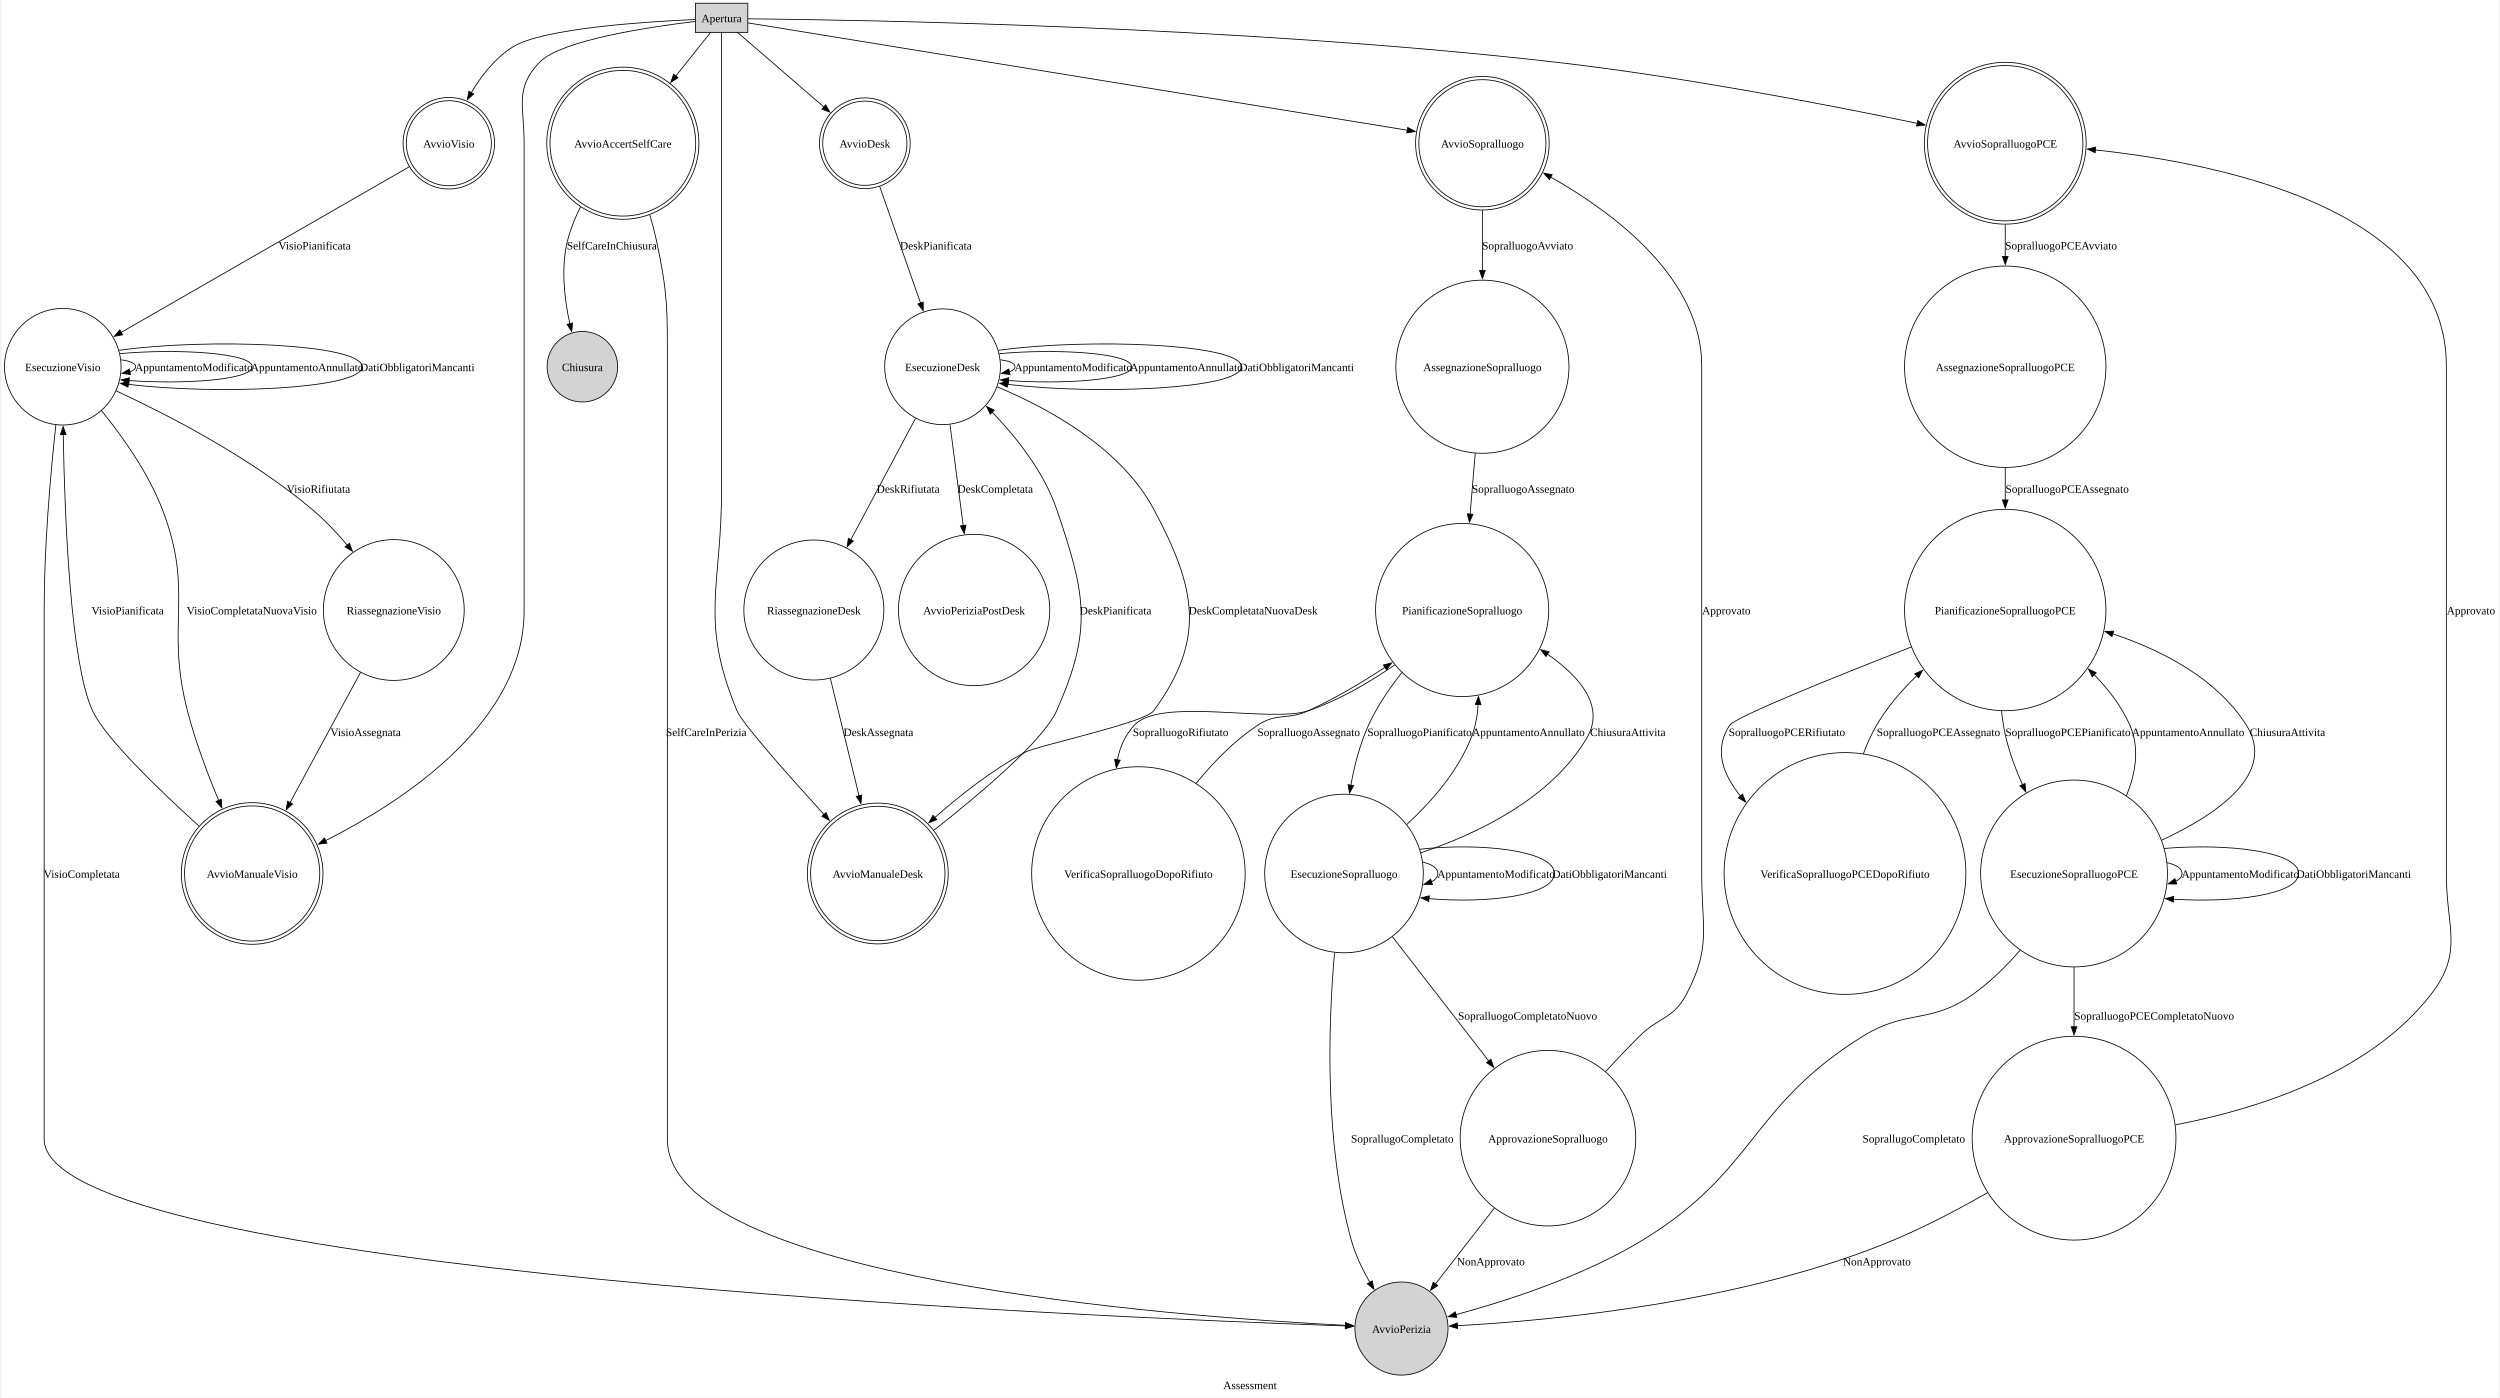
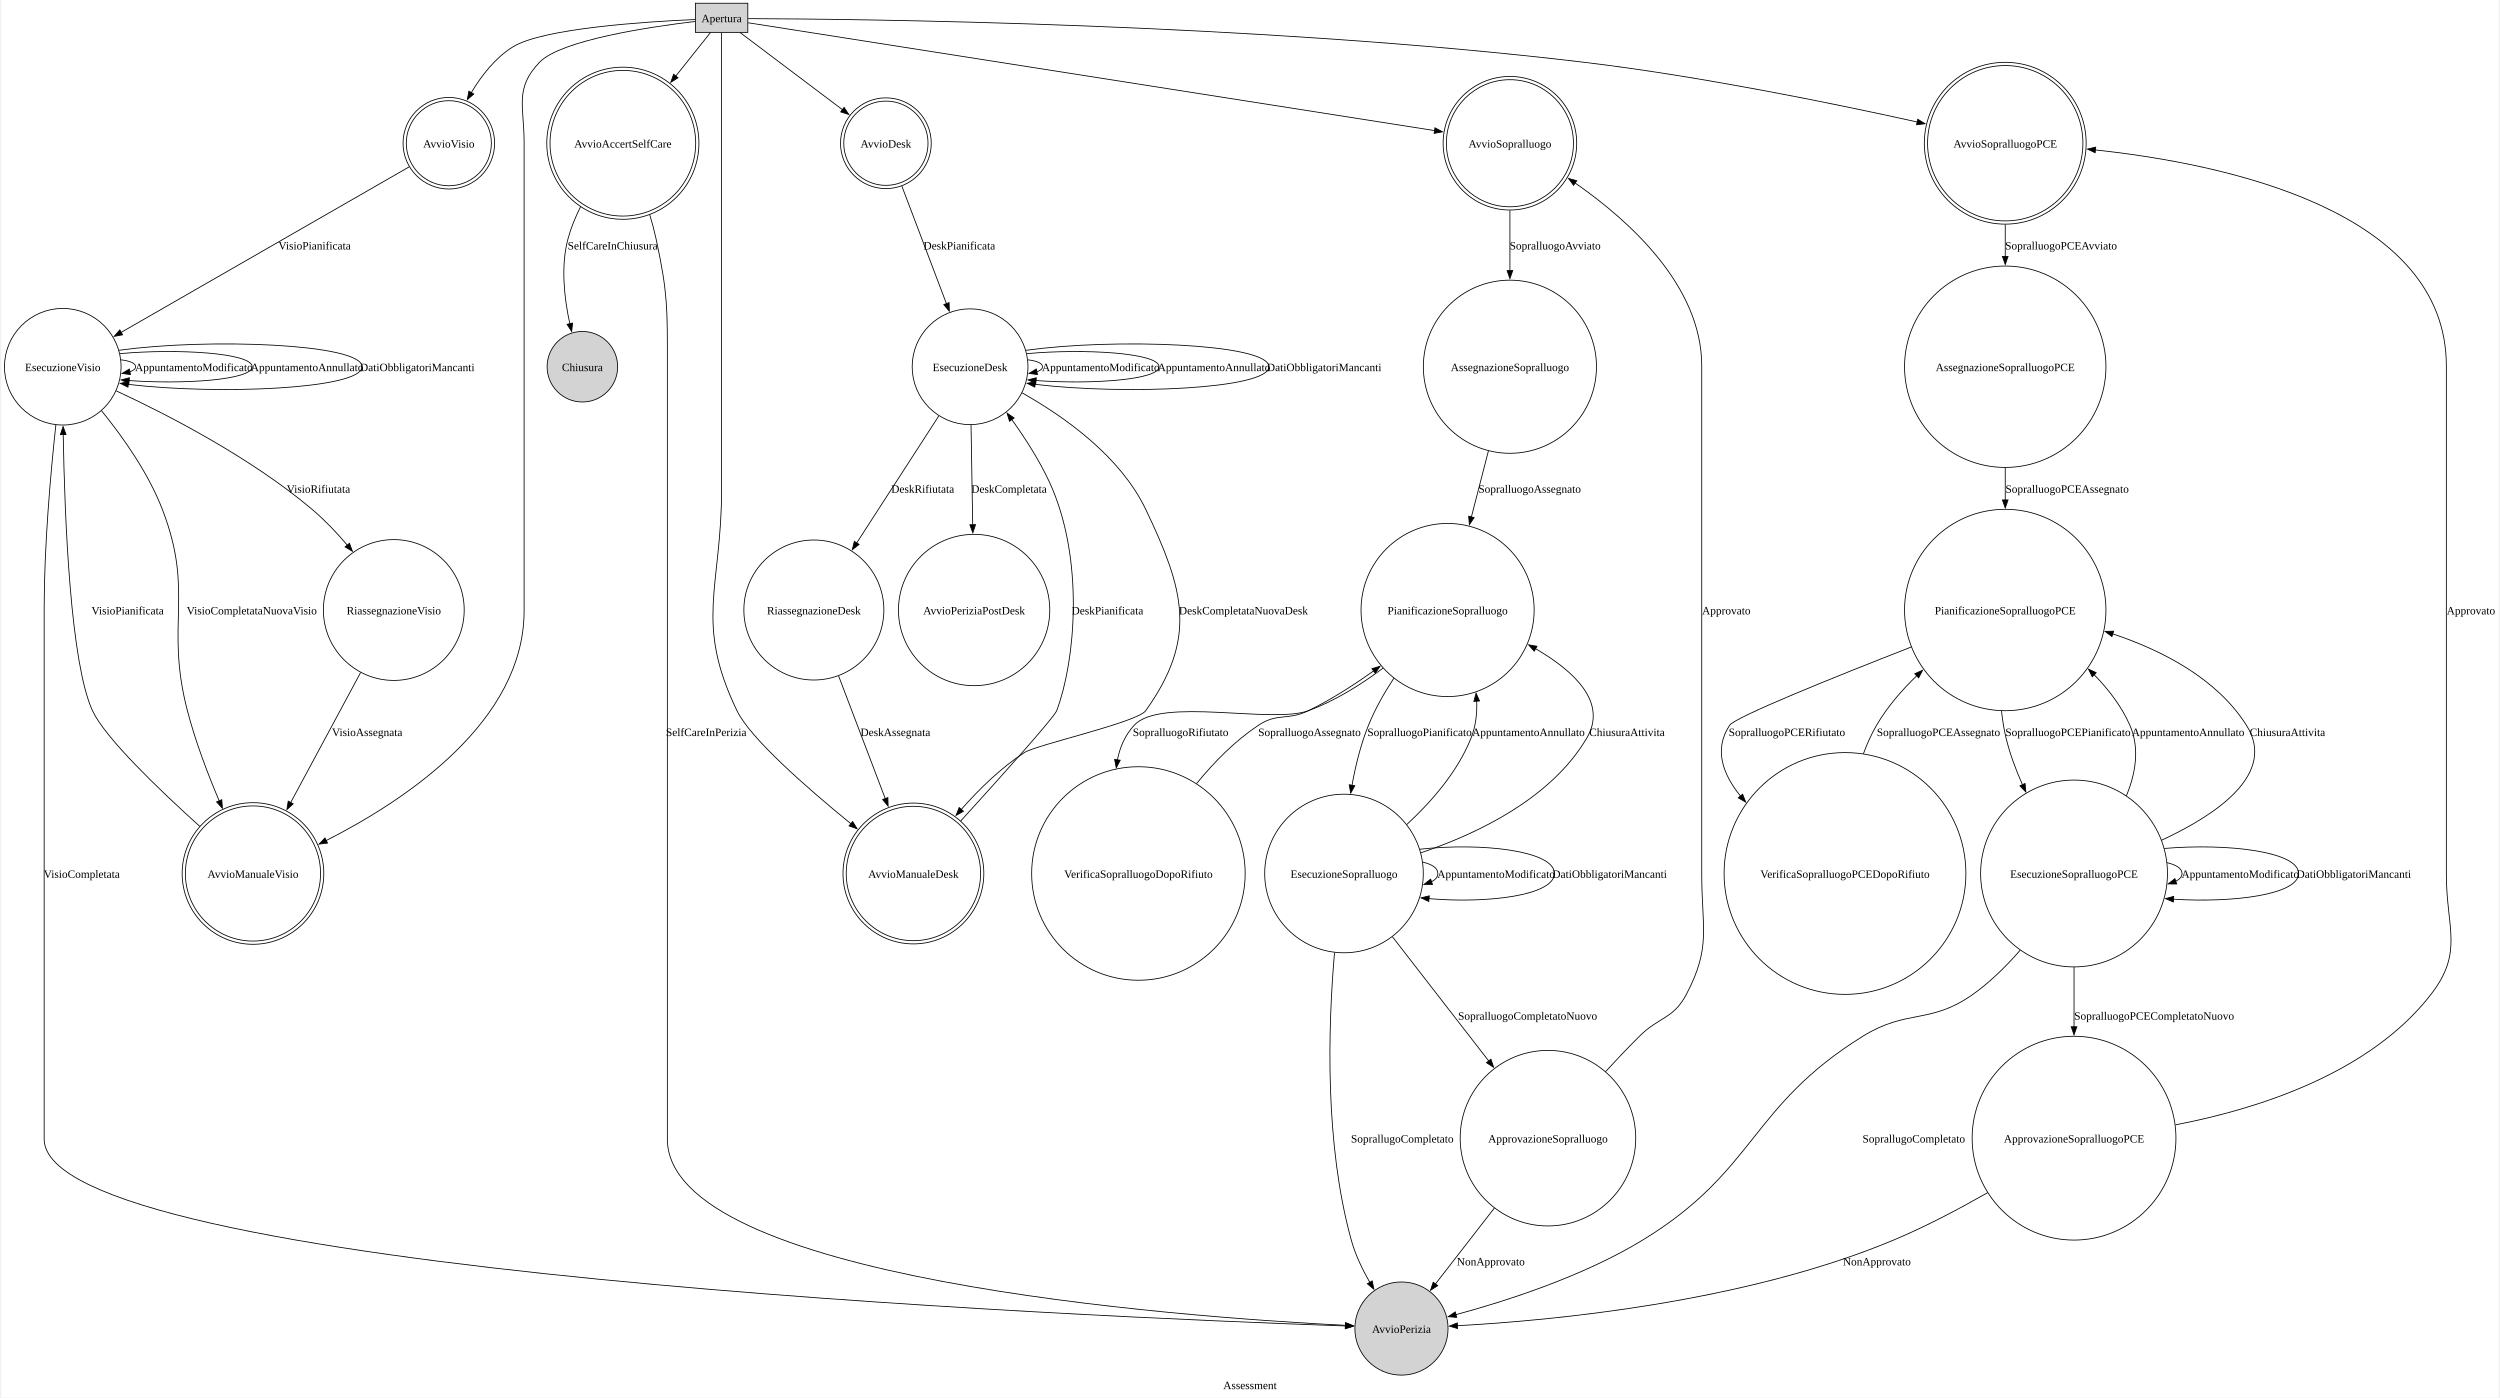
<svg xmlns="http://www.w3.org/2000/svg" width="576pt" height="322pt" viewBox="0.00 0.00 576.00 322.32">
  <g id="graph0" class="graph" transform="scale(0.186663 0.186663) rotate(0) translate(4 1722.77)">
    <polygon fill="white" stroke="none" points="-4,4 -4,-1722.77 3081.77,-1722.77 3081.77,4 -4,4" />
    <text text-anchor="middle" x="1538.89" y="-6.45" font-family="Times New Roman,serif" font-size="14.00">Assessment</text>
    <g id="node1" class="node">
-       <ellipse fill="lightgrey" stroke="black" cx="1726.02" cy="-81.3" rx="57.55" ry="57.55" />
-       <text text-anchor="middle" x="1726.02" y="-75.88" font-family="Times New Roman,serif" font-size="14.00">AvvioPerizia</text>
-     </g>
-     <g id="node2" class="node">
      <polygon fill="lightgrey" stroke="black" points="918.4,-1718.77 853.65,-1718.77 853.65,-1682.77 918.4,-1682.77 918.4,-1718.77" />
      <text text-anchor="middle" x="886.02" y="-1695.35" font-family="Times New Roman,serif" font-size="14.00">Apertura</text>
    </g>
    <g id="node4" class="node">
      <ellipse fill="none" stroke="black" cx="549.02" cy="-1545.8" rx="52.56" ry="52.56" />
      <ellipse fill="none" stroke="black" cx="549.02" cy="-1545.8" rx="56.56" ry="56.56" />
      <text text-anchor="middle" x="549.02" y="-1540.37" font-family="Times New Roman,serif" font-size="14.00">AvvioVisio</text>
    </g>
    <g id="edge9" class="edge">
      <path fill="none" stroke="black" d="M853.56,-1698.65C792.88,-1696.03 665.03,-1687.86 628.02,-1664.77 606.45,-1651.31 589.43,-1629.54 576.8,-1608.35" />
      <polygon fill="black" stroke="black" points="579.86,-1606.64 571.88,-1599.67 573.77,-1610.1 579.86,-1606.64" />
    </g>
    <g id="node6" class="node">
      <ellipse fill="none" stroke="black" cx="764.02" cy="-1545.8" rx="89.99" ry="89.99" />
      <ellipse fill="none" stroke="black" cx="764.02" cy="-1545.8" rx="93.99" ry="93.99" />
      <text text-anchor="middle" x="764.02" y="-1540.37" font-family="Times New Roman,serif" font-size="14.00">AvvioAccertSelfCare</text>
    </g>
    <g id="edge10" class="edge">
      <path fill="none" stroke="black" d="M872.26,-1682.52C861.47,-1668.98 845.58,-1649.07 829.29,-1628.64" />
      <polygon fill="black" stroke="black" points="832.21,-1626.69 823.24,-1621.05 826.74,-1631.05 832.21,-1626.69" />
    </g>
    <g id="node7" class="node">
-       <ellipse fill="none" stroke="black" cx="1063.02" cy="-1545.8" rx="52.06" ry="52.06" />
-       <ellipse fill="none" stroke="black" cx="1063.02" cy="-1545.8" rx="56.06" ry="56.06" />
-       <text text-anchor="middle" x="1063.02" y="-1540.37" font-family="Times New Roman,serif" font-size="14.00">AvvioDesk</text>
+       <ellipse fill="none" stroke="black" cx="1089.02" cy="-1545.8" rx="52.06" ry="52.06" />
+       <ellipse fill="none" stroke="black" cx="1089.02" cy="-1545.8" rx="56.06" ry="56.06" />
+       <text text-anchor="middle" x="1089.02" y="-1540.37" font-family="Times New Roman,serif" font-size="14.00">AvvioDesk</text>
    </g>
    <g id="edge11" class="edge">
-       <path fill="none" stroke="black" d="M905.98,-1682.52C931.68,-1660.31 977.24,-1620.94 1012.69,-1590.3" />
-       <polygon fill="black" stroke="black" points="1014.58,-1593.29 1019.86,-1584.1 1010,-1587.99 1014.58,-1593.29" />
+       <path fill="none" stroke="black" d="M908.91,-1682.52C939.38,-1659.57 994.18,-1618.27 1035.36,-1587.24" />
+       <polygon fill="black" stroke="black" points="1037.36,-1590.11 1043.24,-1581.3 1033.15,-1584.52 1037.36,-1590.11" />
    </g>
    <g id="node9" class="node">
-       <ellipse fill="none" stroke="black" cx="1079.02" cy="-643.54" rx="83" ry="83" />
-       <ellipse fill="none" stroke="black" cx="1079.02" cy="-643.54" rx="87" ry="87" />
-       <text text-anchor="middle" x="1079.02" y="-638.12" font-family="Times New Roman,serif" font-size="14.00">AvvioManualeDesk</text>
+       <ellipse fill="none" stroke="black" cx="1123.02" cy="-643.54" rx="83" ry="83" />
+       <ellipse fill="none" stroke="black" cx="1123.02" cy="-643.54" rx="87" ry="87" />
+       <text text-anchor="middle" x="1123.02" y="-638.12" font-family="Times New Roman,serif" font-size="14.00">AvvioManualeDesk</text>
    </g>
    <g id="edge12" class="edge">
-       <path fill="none" stroke="black" d="M886.02,-1682.34C886.02,-1653.94 886.02,-1595.93 886.02,-1546.8 886.02,-1546.8 886.02,-1546.8 886.02,-1118.37 886.02,-996.43 858.38,-957.33 905.02,-844.66 911.39,-829.27 966.15,-767.35 1012.56,-716.41" />
-       <polygon fill="black" stroke="black" points="1015.04,-718.88 1019.2,-709.13 1009.87,-714.16 1015.04,-718.88" />
+       <path fill="none" stroke="black" d="M886.02,-1682.34C886.02,-1653.94 886.02,-1595.93 886.02,-1546.8 886.02,-1546.8 886.02,-1546.8 886.02,-1118.37 886.02,-996.43 852.12,-954.53 905.02,-844.66 921.29,-810.88 989.86,-750.58 1045.81,-704.97" />
+       <polygon fill="black" stroke="black" points="1047.93,-707.76 1053.49,-698.74 1043.52,-702.32 1047.93,-707.76" />
    </g>
    <g id="node10" class="node">
-       <ellipse fill="none" stroke="black" cx="306.02" cy="-643.54" rx="83.5" ry="83.5" />
-       <ellipse fill="none" stroke="black" cx="306.02" cy="-643.54" rx="87.5" ry="87.5" />
-       <text text-anchor="middle" x="306.02" y="-638.12" font-family="Times New Roman,serif" font-size="14.00">AvvioManualeVisio</text>
+       <ellipse fill="none" stroke="black" cx="307.02" cy="-643.54" rx="83.5" ry="83.5" />
+       <ellipse fill="none" stroke="black" cx="307.02" cy="-643.54" rx="87.5" ry="87.5" />
+       <text text-anchor="middle" x="307.02" y="-638.12" font-family="Times New Roman,serif" font-size="14.00">AvvioManualeVisio</text>
    </g>
    <g id="edge13" class="edge">
-       <path fill="none" stroke="black" d="M853.24,-1696.25C797.38,-1689.57 687.24,-1673.22 661.02,-1645.77 630.08,-1613.38 642.02,-1591.59 642.02,-1546.8 642.02,-1546.8 642.02,-1546.8 642.02,-968.08 642.02,-831.46 496.1,-734.4 396.58,-684.09" />
-       <polygon fill="black" stroke="black" points="398.37,-681.07 387.86,-679.75 395.25,-687.34 398.37,-681.07" />
+       <path fill="none" stroke="black" d="M853.24,-1696.25C797.38,-1689.57 687.24,-1673.22 661.02,-1645.77 630.08,-1613.38 642.02,-1591.59 642.02,-1546.8 642.02,-1546.8 642.02,-1546.8 642.02,-968.08 642.02,-831.67 496.53,-734.54 397.31,-684.16" />
+       <polygon fill="black" stroke="black" points="399.13,-681.16 388.62,-679.82 396,-687.42 399.13,-681.16" />
    </g>
    <g id="node11" class="node">
-       <ellipse fill="none" stroke="black" cx="1826.02" cy="-1545.8" rx="78.51" ry="78.51" />
-       <ellipse fill="none" stroke="black" cx="1826.02" cy="-1545.8" rx="82.51" ry="82.51" />
-       <text text-anchor="middle" x="1826.02" y="-1540.37" font-family="Times New Roman,serif" font-size="14.00">AvvioSopralluogo</text>
+       <ellipse fill="none" stroke="black" cx="1860.02" cy="-1545.8" rx="78.51" ry="78.51" />
+       <ellipse fill="none" stroke="black" cx="1860.02" cy="-1545.8" rx="82.51" ry="82.51" />
+       <text text-anchor="middle" x="1860.02" y="-1540.37" font-family="Times New Roman,serif" font-size="14.00">AvvioSopralluogo</text>
    </g>
    <g id="edge14" class="edge">
-       <path fill="none" stroke="black" d="M918.65,-1694.46C1048.19,-1673.38 1529,-1595.14 1733.27,-1561.89" />
-       <polygon fill="black" stroke="black" points="1733.75,-1565.36 1743.06,-1560.3 1732.62,-1558.45 1733.75,-1565.36" />
+       <path fill="none" stroke="black" d="M918.71,-1694.64C1051.88,-1673.72 1556.46,-1594.47 1766.94,-1561.42" />
+       <polygon fill="black" stroke="black" points="1767.42,-1564.88 1776.76,-1559.88 1766.34,-1557.97 1767.42,-1564.88" />
    </g>
    <g id="node13" class="node">
      <ellipse fill="none" stroke="black" cx="2472.02" cy="-1545.8" rx="95.97" ry="95.97" />
      <ellipse fill="none" stroke="black" cx="2472.02" cy="-1545.8" rx="99.97" ry="99.97" />
      <text text-anchor="middle" x="2472.02" y="-1540.37" font-family="Times New Roman,serif" font-size="14.00">AvvioSopralluogoPCE</text>
    </g>
    <g id="edge15" class="edge">
-       <path fill="none" stroke="black" d="M918.68,-1699.54C1046.67,-1698.32 1526.35,-1690.83 1918.02,-1645.77 2073.8,-1627.85 2251.99,-1593.5 2363.27,-1570.37" />
-       <polygon fill="black" stroke="black" points="2363.94,-1573.8 2373.01,-1568.33 2362.51,-1566.95 2363.94,-1573.8" />
-     </g>
-     <g id="node3" class="node">
+       <path fill="none" stroke="black" d="M918.87,-1699.75C1049.78,-1699.32 1546.79,-1694.37 1952.02,-1645.77 2095.3,-1628.59 2258.46,-1595.25 2363.2,-1572.04" />
+       <polygon fill="black" stroke="black" points="2363.93,-1575.46 2372.93,-1569.87 2362.41,-1568.62 2363.93,-1575.46" />
+     </g>
+     <g id="node2" class="node">
      <ellipse fill="lightgrey" stroke="black" cx="714.02" cy="-1269.66" rx="43.58" ry="43.58" />
      <text text-anchor="middle" x="714.02" y="-1264.23" font-family="Times New Roman,serif" font-size="14.00">Chiusura</text>
+     </g>
+     <g id="node3" class="node">
+       <ellipse fill="lightgrey" stroke="black" cx="1726.02" cy="-81.3" rx="57.55" ry="57.55" />
+       <text text-anchor="middle" x="1726.02" y="-75.88" font-family="Times New Roman,serif" font-size="14.00">AvvioPerizia</text>
    </g>
    <g id="node5" class="node">
      <ellipse fill="none" stroke="black" cx="72.02" cy="-1269.66" rx="72.02" ry="72.02" />
      <text text-anchor="middle" x="72.02" y="-1264.23" font-family="Times New Roman,serif" font-size="14.00">EsecuzioneVisio</text>
    </g>
    <g id="edge1" class="edge">
      <path fill="none" stroke="black" d="M500.22,-1516.75C415.85,-1468.26 242.38,-1368.56 144.09,-1312.08" />
      <polygon fill="black" stroke="black" points="145.96,-1309.12 135.55,-1307.17 142.48,-1315.19 145.96,-1309.12" />
      <text text-anchor="middle" x="383.15" y="-1414.53" font-family="Times New Roman,serif" font-size="14.00">VisioPianificata</text>
    </g>
    <g id="edge17" class="edge">
      <path fill="none" stroke="black" d="M63.49,-1197.89C56.94,-1137.47 49.02,-1048.19 49.02,-970.08 49.02,-970.08 49.02,-970.08 49.02,-315.51 49.02,-150.37 1341.28,-95.45 1657.04,-84.5" />
      <polygon fill="black" stroke="black" points="1656.91,-88.01 1666.78,-84.16 1656.67,-81.01 1656.91,-88.01" />
      <text text-anchor="middle" x="95.52" y="-638.12" font-family="Times New Roman,serif" font-size="14.00">VisioCompletata</text>
    </g>
    <g id="edge18" class="edge">
      <path fill="none" stroke="black" d="M143.7,-1278.22C154.63,-1276.92 162.04,-1274.06 162.04,-1269.66 162.04,-1266.98 159.29,-1264.87 154.67,-1263.33" />
      <polygon fill="black" stroke="black" points="155.68,-1259.97 145.19,-1261.4 154.28,-1266.83 155.68,-1259.97" />
      <text text-anchor="middle" x="234.04" y="-1264.23" font-family="Times New Roman,serif" font-size="14.00">AppuntamentoModificato</text>
    </g>
    <g id="edge19" class="edge">
      <path fill="none" stroke="black" d="M142.55,-1285.83C212.72,-1292.25 306.04,-1286.86 306.04,-1269.66 306.04,-1253.37 222.3,-1247.67 153.83,-1252.57" />
      <polygon fill="black" stroke="black" points="153.75,-1249.07 144.06,-1253.36 154.31,-1256.04 153.75,-1249.07" />
      <text text-anchor="middle" x="373.92" y="-1264.23" font-family="Times New Roman,serif" font-size="14.00">AppuntamentoAnnullato</text>
    </g>
    <g id="edge20" class="edge">
      <path fill="none" stroke="black" d="M141.59,-1290C250.64,-1305.13 441.79,-1298.35 441.79,-1269.66 441.79,-1241.92 263.13,-1234.66 152.71,-1247.88" />
      <polygon fill="black" stroke="black" points="152.56,-1244.37 143.09,-1249.12 153.45,-1251.31 152.56,-1244.37" />
      <text text-anchor="middle" x="510.04" y="-1264.23" font-family="Times New Roman,serif" font-size="14.00">DatiObbligatoriMancanti</text>
    </g>
    <g id="edge16" class="edge">
-       <path fill="none" stroke="black" d="M119.76,-1215.5C146.43,-1182.69 177.71,-1138.39 195.02,-1093.49 235.12,-989.51 198.22,-952.58 226.02,-844.66 235.62,-807.39 250.42,-767.76 264.7,-733.69" />
-       <polygon fill="black" stroke="black" points="267.83,-735.27 268.51,-724.7 261.38,-732.54 267.83,-735.27" />
+       <path fill="none" stroke="black" d="M119.76,-1215.5C146.43,-1182.69 177.71,-1138.39 195.02,-1093.49 235.12,-989.51 197.99,-952.52 226.02,-844.66 235.76,-807.18 250.83,-767.36 265.34,-733.2" />
+       <polygon fill="black" stroke="black" points="268.49,-734.74 269.23,-724.17 262.06,-731.98 268.49,-734.74" />
      <text text-anchor="middle" x="305.52" y="-963.65" font-family="Times New Roman,serif" font-size="14.00">VisioCompletataNuovaVisio</text>
    </g>
    <g id="node15" class="node">
      <ellipse fill="none" stroke="black" cx="481.02" cy="-969.08" rx="86.99" ry="86.99" />
      <text text-anchor="middle" x="481.02" y="-963.65" font-family="Times New Roman,serif" font-size="14.00">RiassegnazioneVisio</text>
    </g>
    <g id="edge21" class="edge">
      <path fill="none" stroke="black" d="M138.05,-1239.87C203.62,-1209.37 304.93,-1156.88 380.02,-1093.49 395.46,-1080.46 410.31,-1064.83 423.64,-1049.13" />
      <polygon fill="black" stroke="black" points="426.22,-1051.52 429.92,-1041.59 420.84,-1047.04 426.22,-1051.52" />
      <text text-anchor="middle" x="387.9" y="-1113.94" font-family="Times New Roman,serif" font-size="14.00">VisioRifiutata</text>
    </g>
+     <g id="edge3" class="edge">
+       <path fill="none" stroke="black" d="M711.79,-1467.36C705.4,-1454.62 699.86,-1441.2 696.27,-1427.83 687.04,-1393.46 691.7,-1353.62 698.56,-1322.64" />
+       <polygon fill="black" stroke="black" points="701.91,-1323.67 700.81,-1313.13 695.1,-1322.06 701.91,-1323.67" />
+       <text text-anchor="middle" x="751.4" y="-1414.53" font-family="Times New Roman,serif" font-size="14.00">SelfCareInChiusura</text>
+     </g>
    <g id="edge2" class="edge">
      <path fill="none" stroke="black" d="M797.21,-1457.65C800.21,-1447.69 802.91,-1437.61 805.02,-1427.83 819.85,-1359.28 819.02,-1340.79 819.02,-1270.66 819.02,-1270.66 819.02,-1270.66 819.02,-315.51 819.02,-142.59 1445.22,-96.02 1656.99,-85.22" />
      <polygon fill="black" stroke="black" points="1656.93,-88.73 1666.74,-84.73 1656.58,-81.73 1656.93,-88.73" />
      <text text-anchor="middle" x="867.02" y="-813.36" font-family="Times New Roman,serif" font-size="14.00">SelfCareInPerizia</text>
    </g>
-     <g id="edge3" class="edge">
-       <path fill="none" stroke="black" d="M711.79,-1467.36C705.4,-1454.62 699.86,-1441.2 696.27,-1427.83 687.04,-1393.46 691.7,-1353.62 698.56,-1322.64" />
-       <polygon fill="black" stroke="black" points="701.91,-1323.67 700.81,-1313.13 695.1,-1322.06 701.91,-1323.67" />
-       <text text-anchor="middle" x="750.4" y="-1414.53" font-family="Times New Roman,serif" font-size="14.00">SelfCareInChiusura</text>
-     </g>
    <g id="node8" class="node">
-       <ellipse fill="none" stroke="black" cx="1159.02" cy="-1269.66" rx="71.52" ry="71.52" />
-       <text text-anchor="middle" x="1159.02" y="-1264.23" font-family="Times New Roman,serif" font-size="14.00">EsecuzioneDesk</text>
+       <ellipse fill="none" stroke="black" cx="1193.02" cy="-1269.66" rx="71.52" ry="71.52" />
+       <text text-anchor="middle" x="1193.02" y="-1264.23" font-family="Times New Roman,serif" font-size="14.00">EsecuzioneDesk</text>
    </g>
    <g id="edge4" class="edge">
-       <path fill="none" stroke="black" d="M1081.3,-1492.59C1095.61,-1451.73 1115.73,-1394.29 1131.91,-1348.08" />
-       <polygon fill="black" stroke="black" points="1135.11,-1349.52 1135.12,-1338.93 1128.51,-1347.21 1135.11,-1349.52" />
-       <text text-anchor="middle" x="1150.77" y="-1414.53" font-family="Times New Roman,serif" font-size="14.00">DeskPianificata</text>
+       <path fill="none" stroke="black" d="M1108.71,-1492.91C1124.28,-1451.87 1146.25,-1393.95 1163.86,-1347.52" />
+       <polygon fill="black" stroke="black" points="1167.08,-1348.9 1167.36,-1338.31 1160.54,-1346.42 1167.08,-1348.9" />
+       <text text-anchor="middle" x="1179.77" y="-1414.53" font-family="Times New Roman,serif" font-size="14.00">DeskPianificata</text>
    </g>
    <g id="edge24" class="edge">
-       <path fill="none" stroke="black" d="M1230.31,-1278.22C1241.17,-1276.92 1248.54,-1274.06 1248.54,-1269.66 1248.54,-1267.04 1245.94,-1264.98 1241.56,-1263.45" />
-       <polygon fill="black" stroke="black" points="1242.29,-1260.03 1231.79,-1261.4 1240.86,-1266.88 1242.29,-1260.03" />
-       <text text-anchor="middle" x="1320.54" y="-1264.23" font-family="Times New Roman,serif" font-size="14.00">AppuntamentoModificato</text>
+       <path fill="none" stroke="black" d="M1264.31,-1278.22C1275.17,-1276.92 1282.54,-1274.06 1282.54,-1269.66 1282.54,-1267.04 1279.94,-1264.98 1275.56,-1263.45" />
+       <polygon fill="black" stroke="black" points="1276.29,-1260.03 1265.79,-1261.4 1274.86,-1266.88 1276.29,-1260.03" />
+       <text text-anchor="middle" x="1354.54" y="-1264.23" font-family="Times New Roman,serif" font-size="14.00">AppuntamentoModificato</text>
    </g>
    <g id="edge25" class="edge">
-       <path fill="none" stroke="black" d="M1229.07,-1285.8C1299.11,-1292.26 1392.54,-1286.88 1392.54,-1269.66 1392.54,-1253.35 1308.7,-1247.66 1240.32,-1252.59" />
-       <polygon fill="black" stroke="black" points="1240.25,-1249.09 1230.57,-1253.39 1240.83,-1256.06 1240.25,-1249.09" />
-       <text text-anchor="middle" x="1460.42" y="-1264.23" font-family="Times New Roman,serif" font-size="14.00">AppuntamentoAnnullato</text>
+       <path fill="none" stroke="black" d="M1263.07,-1285.8C1333.11,-1292.26 1426.54,-1286.88 1426.54,-1269.66 1426.54,-1253.35 1342.7,-1247.66 1274.32,-1252.59" />
+       <polygon fill="black" stroke="black" points="1274.25,-1249.09 1264.57,-1253.39 1274.83,-1256.06 1274.25,-1249.09" />
+       <text text-anchor="middle" x="1494.42" y="-1264.23" font-family="Times New Roman,serif" font-size="14.00">AppuntamentoAnnullato</text>
    </g>
    <g id="edge26" class="edge">
-       <path fill="none" stroke="black" d="M1228.03,-1289.94C1336.85,-1305.15 1528.29,-1298.39 1528.29,-1269.66 1528.29,-1241.88 1349.35,-1234.64 1239.13,-1247.93" />
-       <polygon fill="black" stroke="black" points="1239,-1244.42 1229.53,-1249.18 1239.9,-1251.36 1239,-1244.42" />
-       <text text-anchor="middle" x="1596.54" y="-1264.23" font-family="Times New Roman,serif" font-size="14.00">DatiObbligatoriMancanti</text>
+       <path fill="none" stroke="black" d="M1262.03,-1289.94C1370.85,-1305.15 1562.29,-1298.39 1562.29,-1269.66 1562.29,-1241.88 1383.35,-1234.64 1273.13,-1247.93" />
+       <polygon fill="black" stroke="black" points="1273,-1244.42 1263.53,-1249.18 1273.9,-1251.36 1273,-1244.42" />
+       <text text-anchor="middle" x="1630.54" y="-1264.23" font-family="Times New Roman,serif" font-size="14.00">DatiObbligatoriMancanti</text>
    </g>
    <g id="edge23" class="edge">
-       <path fill="none" stroke="black" d="M1226.35,-1244.88C1289.26,-1218.62 1379.39,-1169.7 1420.02,-1093.49 1472.05,-995.91 1485.09,-934.09 1420.02,-844.66 1409.03,-829.55 1276.42,-801.86 1260.02,-792.91 1220.41,-771.28 1181.1,-740.49 1149.28,-712.56" />
-       <polygon fill="black" stroke="black" points="1151.87,-710.18 1142.07,-706.16 1147.22,-715.41 1151.87,-710.18" />
-       <text text-anchor="middle" x="1542.77" y="-963.65" font-family="Times New Roman,serif" font-size="14.00">DeskCompletataNuovaDesk</text>
+       <path fill="none" stroke="black" d="M1257.2,-1237.43C1309.13,-1208.22 1378.6,-1159.24 1410.02,-1093.49 1457.71,-993.71 1474.22,-934.71 1410.02,-844.66 1399.79,-830.3 1274.78,-802.55 1260.02,-792.91 1231.15,-774.05 1204.23,-747.77 1182.04,-722.56" />
+       <polygon fill="black" stroke="black" points="1184.87,-720.49 1175.68,-715.21 1179.57,-725.07 1184.87,-720.49" />
+       <text text-anchor="middle" x="1530.77" y="-963.65" font-family="Times New Roman,serif" font-size="14.00">DeskCompletataNuovaDesk</text>
    </g>
    <g id="node16" class="node">
      <ellipse fill="none" stroke="black" cx="1000.02" cy="-969.08" rx="86.49" ry="86.49" />
      <text text-anchor="middle" x="1000.02" y="-963.65" font-family="Times New Roman,serif" font-size="14.00">RiassegnazioneDesk</text>
    </g>
    <g id="edge27" class="edge">
-       <path fill="none" stroke="black" d="M1125.69,-1206.07C1102.48,-1162.48 1071.24,-1103.81 1045.71,-1055.87" />
-       <polygon fill="black" stroke="black" points="1048.86,-1054.34 1041.07,-1047.15 1042.68,-1057.63 1048.86,-1054.34" />
-       <text text-anchor="middle" x="1116.52" y="-1113.94" font-family="Times New Roman,serif" font-size="14.00">DeskRifiutata</text>
+       <path fill="none" stroke="black" d="M1154.43,-1208.95C1125.29,-1163.87 1084.96,-1101.48 1052.83,-1051.77" />
+       <polygon fill="black" stroke="black" points="1055.91,-1050.1 1047.55,-1043.6 1050.04,-1053.9 1055.91,-1050.1" />
+       <text text-anchor="middle" x="1134.52" y="-1113.94" font-family="Times New Roman,serif" font-size="14.00">DeskRifiutata</text>
    </g>
    <g id="node17" class="node">
      <ellipse fill="none" stroke="black" cx="1198.02" cy="-969.08" rx="93.48" ry="93.48" />
      <text text-anchor="middle" x="1198.02" y="-963.65" font-family="Times New Roman,serif" font-size="14.00">AvvioPeriziaPostDesk</text>
    </g>
    <g id="edge28" class="edge">
-       <path fill="none" stroke="black" d="M1168.21,-1198.28C1173.08,-1161.01 1179.15,-1114.53 1184.54,-1073.26" />
-       <polygon fill="black" stroke="black" points="1187.99,-1073.92 1185.81,-1063.55 1181.05,-1073.01 1187.99,-1073.92" />
-       <text text-anchor="middle" x="1224.15" y="-1113.94" font-family="Times New Roman,serif" font-size="14.00">DeskCompletata</text>
+       <path fill="none" stroke="black" d="M1194.21,-1197.9C1194.82,-1161.01 1195.59,-1115.19 1196.28,-1074.33" />
+       <polygon fill="black" stroke="black" points="1199.77,-1074.52 1196.44,-1064.46 1192.77,-1074.4 1199.77,-1074.52" />
+       <text text-anchor="middle" x="1241.15" y="-1113.94" font-family="Times New Roman,serif" font-size="14.00">DeskCompletata</text>
    </g>
    <g id="edge5" class="edge">
-       <path fill="none" stroke="black" d="M1148.05,-696.74C1206.67,-742.79 1283.81,-808.11 1300.02,-844.66 1344.86,-945.75 1335.67,-988.8 1300.02,-1093.49 1284.36,-1139.48 1250.6,-1182.16 1220.05,-1213.87" />
-       <polygon fill="black" stroke="black" points="1217.93,-1211.02 1213.42,-1220.61 1222.93,-1215.93 1217.93,-1211.02" />
-       <text text-anchor="middle" x="1372.77" y="-963.65" font-family="Times New Roman,serif" font-size="14.00">DeskPianificata</text>
+       <path fill="none" stroke="black" d="M1181.48,-708.42C1231.79,-763.74 1296.82,-836.2 1300.02,-844.66 1323.13,-905.65 1334.76,-1032.7 1291.02,-1127.24 1278.62,-1154.05 1261.18,-1181.24 1244.44,-1204.53" />
+       <polygon fill="black" stroke="black" points="1241.79,-1202.22 1238.72,-1212.36 1247.45,-1206.35 1241.79,-1202.22" />
+       <text text-anchor="middle" x="1362.77" y="-963.65" font-family="Times New Roman,serif" font-size="14.00">DeskPianificata</text>
    </g>
    <g id="edge6" class="edge">
-       <path fill="none" stroke="black" d="M240.46,-701.97C189.19,-748.44 124.1,-811.44 108.77,-844.66 81.67,-903.4 74.45,-1080.18 72.59,-1186.02" />
-       <polygon fill="black" stroke="black" points="69.1,-1185.73 72.43,-1195.79 76.1,-1185.85 69.1,-1185.73" />
+       <path fill="none" stroke="black" d="M241.38,-701.71C189.81,-748.18 124.21,-811.32 108.77,-844.66 81.59,-903.37 74.4,-1080.16 72.57,-1186.01" />
+       <polygon fill="black" stroke="black" points="69.07,-1185.73 72.41,-1195.78 76.07,-1185.84 69.07,-1185.73" />
      <text text-anchor="middle" x="152.15" y="-963.65" font-family="Times New Roman,serif" font-size="14.00">VisioPianificata</text>
    </g>
    <g id="node12" class="node">
-       <ellipse fill="none" stroke="black" cx="1826.02" cy="-1269.66" rx="106.95" ry="106.95" />
-       <text text-anchor="middle" x="1826.02" y="-1264.23" font-family="Times New Roman,serif" font-size="14.00">AssegnazioneSopralluogo</text>
+       <ellipse fill="none" stroke="black" cx="1860.02" cy="-1269.66" rx="106.95" ry="106.95" />
+       <text text-anchor="middle" x="1860.02" y="-1264.23" font-family="Times New Roman,serif" font-size="14.00">AssegnazioneSopralluogo</text>
    </g>
    <g id="edge7" class="edge">
-       <path fill="none" stroke="black" d="M1826.02,-1462.92C1826.02,-1439.52 1826.02,-1413.55 1826.02,-1388.46" />
-       <polygon fill="black" stroke="black" points="1829.52,-1388.52 1826.02,-1378.52 1822.52,-1388.52 1829.52,-1388.52" />
-       <text text-anchor="middle" x="1881.9" y="-1414.53" font-family="Times New Roman,serif" font-size="14.00">SopralluogoAvviato</text>
+       <path fill="none" stroke="black" d="M1860.02,-1462.92C1860.02,-1439.52 1860.02,-1413.55 1860.02,-1388.46" />
+       <polygon fill="black" stroke="black" points="1863.52,-1388.52 1860.02,-1378.52 1856.52,-1388.52 1863.52,-1388.52" />
+       <text text-anchor="middle" x="1915.9" y="-1414.53" font-family="Times New Roman,serif" font-size="14.00">SopralluogoAvviato</text>
    </g>
    <g id="node18" class="node">
-       <ellipse fill="none" stroke="black" cx="1801.02" cy="-969.08" rx="106.95" ry="106.95" />
-       <text text-anchor="middle" x="1801.02" y="-963.65" font-family="Times New Roman,serif" font-size="14.00">PianificazioneSopralluogo</text>
+       <ellipse fill="none" stroke="black" cx="1783.02" cy="-969.08" rx="106.95" ry="106.95" />
+       <text text-anchor="middle" x="1783.02" y="-963.65" font-family="Times New Roman,serif" font-size="14.00">PianificazioneSopralluogo</text>
    </g>
    <g id="edge30" class="edge">
-       <path fill="none" stroke="black" d="M1817.17,-1162.97C1815.13,-1138.53 1812.94,-1112.38 1810.85,-1087.47" />
-       <polygon fill="black" stroke="black" points="1814.35,-1087.31 1810.03,-1077.64 1807.37,-1087.89 1814.35,-1087.31" />
-       <text text-anchor="middle" x="1876.4" y="-1113.94" font-family="Times New Roman,serif" font-size="14.00">SopralluogoAssegnato</text>
+       <path fill="none" stroke="black" d="M1833.52,-1165.9C1826.72,-1139.51 1819.36,-1110.97 1812.41,-1084.05" />
+       <polygon fill="black" stroke="black" points="1815.83,-1083.3 1809.95,-1074.49 1809.06,-1085.04 1815.83,-1083.3" />
+       <text text-anchor="middle" x="1884.4" y="-1113.94" font-family="Times New Roman,serif" font-size="14.00">SopralluogoAssegnato</text>
    </g>
    <g id="node14" class="node">
      <ellipse fill="none" stroke="black" cx="2472.02" cy="-1269.66" rx="124.42" ry="124.42" />
      <text text-anchor="middle" x="2472.02" y="-1264.23" font-family="Times New Roman,serif" font-size="14.00">AssegnazioneSopralluogoPCE</text>
    </g>
    <g id="edge8" class="edge">
      <path fill="none" stroke="black" d="M2472.02,-1445.44C2472.02,-1432.51 2472.02,-1419.1 2472.02,-1405.71" />
      <polygon fill="black" stroke="black" points="2475.52,-1405.99 2472.02,-1395.99 2468.52,-1405.99 2475.52,-1405.99" />
      <text text-anchor="middle" x="2541.02" y="-1414.53" font-family="Times New Roman,serif" font-size="14.00">SopralluogoPCEAvviato</text>
    </g>
    <g id="node22" class="node">
      <ellipse fill="none" stroke="black" cx="2472.02" cy="-969.08" rx="124.42" ry="124.42" />
      <text text-anchor="middle" x="2472.02" y="-963.65" font-family="Times New Roman,serif" font-size="14.00">PianificazioneSopralluogoPCE</text>
    </g>
    <g id="edge42" class="edge">
      <path fill="none" stroke="black" d="M2472.02,-1145.06C2472.02,-1131.77 2472.02,-1118.21 2472.02,-1104.8" />
      <polygon fill="black" stroke="black" points="2475.52,-1105.1 2472.02,-1095.1 2468.52,-1105.1 2475.52,-1105.1" />
      <text text-anchor="middle" x="2548.52" y="-1113.94" font-family="Times New Roman,serif" font-size="14.00">SopralluogoPCEAssegnato</text>
    </g>
    <g id="edge22" class="edge">
-       <path fill="none" stroke="black" d="M439.99,-892.22C413.85,-843.9 379.92,-781.16 352.74,-730.92" />
-       <polygon fill="black" stroke="black" points="355.96,-729.51 348.12,-722.38 349.8,-732.84 355.96,-729.51" />
-       <text text-anchor="middle" x="446.15" y="-813.36" font-family="Times New Roman,serif" font-size="14.00">VisioAssegnata</text>
+       <path fill="none" stroke="black" d="M440.01,-891.81C414.06,-843.56 380.45,-781.07 353.51,-730.98" />
+       <polygon fill="black" stroke="black" points="356.75,-729.62 348.93,-722.47 350.58,-732.93 356.75,-729.62" />
+       <text text-anchor="middle" x="448.15" y="-813.36" font-family="Times New Roman,serif" font-size="14.00">VisioAssegnata</text>
    </g>
    <g id="edge29" class="edge">
-       <path fill="none" stroke="black" d="M1020.37,-884.76C1031.22,-840.3 1044.63,-785.41 1055.88,-739.33" />
-       <polygon fill="black" stroke="black" points="1059.21,-740.44 1058.18,-729.89 1052.41,-738.78 1059.21,-740.44" />
-       <text text-anchor="middle" x="1079.77" y="-813.36" font-family="Times New Roman,serif" font-size="14.00">DeskAssegnata</text>
+       <path fill="none" stroke="black" d="M1030.58,-887.69C1048.08,-841.67 1070.09,-783.77 1088.25,-736.01" />
+       <polygon fill="black" stroke="black" points="1091.48,-737.37 1091.76,-726.78 1084.93,-734.88 1091.48,-737.37" />
+       <text text-anchor="middle" x="1100.77" y="-813.36" font-family="Times New Roman,serif" font-size="14.00">DeskAssegnata</text>
    </g>
    <g id="node19" class="node">
      <ellipse fill="none" stroke="black" cx="1655.02" cy="-643.54" rx="97.97" ry="97.97" />
      <text text-anchor="middle" x="1655.02" y="-638.12" font-family="Times New Roman,serif" font-size="14.00">EsecuzioneSopralluogo</text>
    </g>
    <g id="edge31" class="edge">
-       <path fill="none" stroke="black" d="M1726.67,-891.87C1710.78,-871.98 1695.68,-849.64 1685.27,-826.66 1674.85,-803.64 1667.98,-777.53 1663.46,-752.42" />
-       <polygon fill="black" stroke="black" points="1666.95,-752.12 1661.85,-742.84 1660.05,-753.28 1666.95,-752.12" />
+       <path fill="none" stroke="black" d="M1716.62,-884.8C1704.6,-866.48 1693.34,-846.58 1685.27,-826.66 1675.84,-803.37 1669.35,-777.26 1664.88,-752.25" />
+       <polygon fill="black" stroke="black" points="1668.39,-752.01 1663.28,-742.73 1661.49,-753.17 1668.39,-752.01" />
      <text text-anchor="middle" x="1748.4" y="-813.36" font-family="Times New Roman,serif" font-size="14.00">SopralluogoPianificato</text>
    </g>
    <g id="node20" class="node">
      <ellipse fill="none" stroke="black" cx="1401.02" cy="-643.54" rx="131.9" ry="131.9" />
      <text text-anchor="middle" x="1401.02" y="-638.12" font-family="Times New Roman,serif" font-size="14.00">VerificaSopralluogoDopoRifiuto</text>
    </g>
    <g id="edge32" class="edge">
-       <path fill="none" stroke="black" d="M1717.75,-901.28C1686.11,-879.45 1648.61,-857.52 1611.02,-844.66 1565.61,-829.12 1428.27,-861.99 1395.77,-826.66 1384.55,-814.46 1378.14,-799.62 1375.05,-783.74" />
+       <path fill="none" stroke="black" d="M1703.38,-897.35C1675.92,-876.84 1643.79,-856.73 1611.02,-844.66 1565.98,-828.07 1428.27,-861.99 1395.77,-826.66 1384.55,-814.46 1378.14,-799.62 1375.05,-783.74" />
      <polygon fill="black" stroke="black" points="1378.55,-783.48 1373.64,-774.09 1371.62,-784.5 1378.55,-783.48" />
      <text text-anchor="middle" x="1453.15" y="-813.36" font-family="Times New Roman,serif" font-size="14.00">SopralluogoRifiutato</text>
    </g>
    <g id="edge33" class="edge">
      <path fill="none" stroke="black" d="M1643.32,-545.77C1635.24,-452.88 1631.11,-309.54 1664.02,-190.6 1669,-172.62 1677.64,-154.48 1686.92,-138.32" />
      <polygon fill="black" stroke="black" points="1689.87,-140.22 1691.98,-129.84 1683.86,-136.63 1689.87,-140.22" />
      <text text-anchor="middle" x="1727.02" y="-311.09" font-family="Times New Roman,serif" font-size="14.00">SoprallugoCompletato</text>
    </g>
    <g id="edge34" class="edge">
-       <path fill="none" stroke="black" d="M1732.57,-704.01C1763.49,-732.56 1795.6,-769.57 1812.02,-810.91 1817.2,-823.95 1819.87,-838.07 1820.81,-852.32" />
-       <polygon fill="black" stroke="black" points="1817.31,-852.37 1821.16,-862.24 1824.31,-852.12 1817.31,-852.37" />
+       <path fill="none" stroke="black" d="M1732.57,-704.01C1763.49,-732.56 1795.6,-769.57 1812.02,-810.91 1817.75,-825.33 1819.59,-840.95 1818.97,-856.56" />
+       <polygon fill="black" stroke="black" points="1815.49,-856.16 1818.22,-866.4 1822.47,-856.69 1815.49,-856.16" />
      <text text-anchor="middle" x="1882.9" y="-813.36" font-family="Times New Roman,serif" font-size="14.00">AppuntamentoAnnullato</text>
    </g>
    <g id="edge35" class="edge">
-       <path fill="none" stroke="black" d="M1749.87,-669.04C1820.15,-692.71 1911.05,-736.24 1955.02,-810.91 1978,-849.92 1946.69,-886.5 1906.44,-914.53" />
-       <polygon fill="black" stroke="black" points="1904.51,-911.61 1898.15,-920.08 1908.41,-917.43 1904.51,-911.61" />
-       <text text-anchor="middle" x="2005.65" y="-813.36" font-family="Times New Roman,serif" font-size="14.00">ChiusuraAttivita</text>
+       <path fill="none" stroke="black" d="M1749.87,-669.04C1820.15,-692.71 1911.05,-736.24 1955.02,-810.91 1980.81,-854.7 1939.87,-893.36 1891.48,-921.38" />
+       <polygon fill="black" stroke="black" points="1890.06,-918.16 1883.04,-926.1 1893.48,-924.27 1890.06,-918.16" />
+       <text text-anchor="middle" x="2004.65" y="-813.36" font-family="Times New Roman,serif" font-size="14.00">ChiusuraAttivita</text>
    </g>
    <g id="edge36" class="edge">
      <path fill="none" stroke="black" d="M1752.31,-657.57C1763.63,-654.98 1770.99,-650.3 1770.99,-643.54 1770.99,-639.21 1767.97,-635.74 1762.82,-633.12" />
      <polygon fill="black" stroke="black" points="1764.34,-629.94 1753.74,-630.01 1762.07,-636.56 1764.34,-629.94" />
      <text text-anchor="middle" x="1842.99" y="-638.12" font-family="Times New Roman,serif" font-size="14.00">AppuntamentoModificato</text>
    </g>
    <g id="edge37" class="edge">
      <path fill="none" stroke="black" d="M1748.63,-673.51C1824.46,-681.94 1914.99,-671.95 1914.99,-643.54 1914.99,-616.52 1833.08,-606.17 1759.83,-612.48" />
      <polygon fill="black" stroke="black" points="1759.74,-608.97 1750.13,-613.43 1760.43,-615.94 1759.74,-608.97" />
      <text text-anchor="middle" x="1983.24" y="-638.12" font-family="Times New Roman,serif" font-size="14.00">DatiObbligatoriMancanti</text>
    </g>
    <g id="node21" class="node">
      <ellipse fill="none" stroke="black" cx="1907.02" cy="-316.51" rx="108.45" ry="108.45" />
      <text text-anchor="middle" x="1907.02" y="-311.09" font-family="Times New Roman,serif" font-size="14.00">ApprovazioneSopralluogo</text>
    </g>
    <g id="edge38" class="edge">
      <path fill="none" stroke="black" d="M1714.74,-565.52C1750.44,-519.48 1796.05,-460.65 1833.89,-411.84" />
      <polygon fill="black" stroke="black" points="1836.57,-414.09 1839.93,-404.04 1831.04,-409.8 1836.57,-414.09" />
      <text text-anchor="middle" x="1881.9" y="-462.88" font-family="Times New Roman,serif" font-size="14.00">SopralluogoCompletatoNuovo</text>
    </g>
    <g id="edge39" class="edge">
-       <path fill="none" stroke="black" d="M1472.17,-754.69C1493.85,-781.39 1519.63,-807.69 1548.27,-826.66 1572.46,-842.68 1584.62,-832.63 1611.02,-844.66 1643.32,-859.38 1676.45,-879.06 1705.82,-898.37" />
-       <polygon fill="black" stroke="black" points="1703.69,-901.16 1713.96,-903.78 1707.57,-895.33 1703.69,-901.16" />
-       <text text-anchor="middle" x="1611.4" y="-813.36" font-family="Times New Roman,serif" font-size="14.00">SopralluogoAssegnato</text>
+       <path fill="none" stroke="black" d="M1472.82,-754.6C1494.65,-781.31 1520.56,-807.62 1549.27,-826.66 1573.1,-842.46 1585.32,-832.15 1611.02,-844.66 1638.69,-858.13 1666.65,-875.99 1691.76,-893.92" />
+       <polygon fill="black" stroke="black" points="1689.5,-896.61 1699.65,-899.64 1693.61,-890.94 1689.5,-896.61" />
+       <text text-anchor="middle" x="1612.4" y="-813.36" font-family="Times New Roman,serif" font-size="14.00">SopralluogoAssegnato</text>
    </g>
    <g id="edge41" class="edge">
      <path fill="none" stroke="black" d="M1840.91,-230.33C1816.49,-198.86 1789.51,-164.1 1767.83,-136.17" />
      <polygon fill="black" stroke="black" points="1770.81,-134.31 1761.92,-128.55 1765.28,-138.6 1770.81,-134.31" />
      <text text-anchor="middle" x="1836.4" y="-159.3" font-family="Times New Roman,serif" font-size="14.00">NonApprovato</text>
    </g>
    <g id="edge40" class="edge">
-       <path fill="none" stroke="black" d="M1978.12,-398.66C1991.75,-413.49 2006.12,-428.62 2020.02,-442.43 2044.53,-466.77 2061.92,-463.61 2078.02,-494.18 2109,-553 2097.02,-576.07 2097.02,-642.54 2097.02,-1270.66 2097.02,-1270.66 2097.02,-1270.66 2097.02,-1378.32 1990.01,-1458.93 1910.48,-1503.97" />
-       <polygon fill="black" stroke="black" points="1908.79,-1500.9 1901.75,-1508.81 1912.2,-1507.01 1908.79,-1500.9" />
+       <path fill="none" stroke="black" d="M1978.12,-398.66C1991.75,-413.49 2006.12,-428.62 2020.02,-442.43 2044.53,-466.77 2061.92,-463.61 2078.02,-494.18 2109,-553 2097.02,-576.07 2097.02,-642.54 2097.02,-1270.66 2097.02,-1270.66 2097.02,-1270.66 2097.02,-1368.8 2009.02,-1449.13 1940.26,-1496.91" />
+       <polygon fill="black" stroke="black" points="1938.66,-1493.77 1932.38,-1502.3 1942.61,-1499.55 1938.66,-1493.77" />
      <text text-anchor="middle" x="2127.4" y="-963.65" font-family="Times New Roman,serif" font-size="14.00">Approvato</text>
    </g>
    <g id="node23" class="node">
      <ellipse fill="none" stroke="black" cx="2557.02" cy="-643.54" rx="115.43" ry="115.43" />
      <text text-anchor="middle" x="2557.02" y="-638.12" font-family="Times New Roman,serif" font-size="14.00">EsecuzioneSopralluogoPCE</text>
    </g>
    <g id="edge43" class="edge">
      <path fill="none" stroke="black" d="M2467.44,-844.3C2468.63,-832.93 2470.43,-821.65 2473.02,-810.91 2477.7,-791.54 2484.99,-771.86 2493.36,-753.14" />
      <polygon fill="black" stroke="black" points="2496.47,-754.76 2497.48,-744.22 2490.11,-751.83 2496.47,-754.76" />
      <text text-anchor="middle" x="2549.52" y="-813.36" font-family="Times New Roman,serif" font-size="14.00">SopralluogoPCEPianificato</text>
    </g>
    <g id="node24" class="node">
      <ellipse fill="none" stroke="black" cx="2274.02" cy="-643.54" rx="149.37" ry="149.37" />
      <text text-anchor="middle" x="2274.02" y="-638.12" font-family="Times New Roman,serif" font-size="14.00">VerificaSopralluogoPCEDopoRifiuto</text>
    </g>
    <g id="edge44" class="edge">
      <path fill="none" stroke="black" d="M2356.19,-923.5C2260.19,-886 2138.36,-836.91 2131.52,-826.66 2111.93,-797.31 2122.59,-766.64 2145.05,-739.02" />
      <polygon fill="black" stroke="black" points="2147.49,-741.55 2151.38,-731.7 2142.19,-736.97 2147.49,-741.55" />
      <text text-anchor="middle" x="2202.27" y="-813.36" font-family="Times New Roman,serif" font-size="14.00">SopralluogoPCERifiutato</text>
    </g>
    <g id="edge45" class="edge">
      <path fill="none" stroke="black" d="M2490.5,-548.77C2473.16,-528.84 2453.31,-509.28 2432.02,-494.18 2379.28,-456.75 2350.98,-476.52 2296.02,-442.43 2156.03,-355.58 2164.66,-276.39 2024.02,-190.6 1950.65,-145.85 1855.94,-115.4 1793.2,-98.45" />
      <polygon fill="black" stroke="black" points="1794.28,-95.12 1783.72,-95.94 1792.49,-101.89 1794.28,-95.12" />
      <text text-anchor="middle" x="2359.02" y="-311.09" font-family="Times New Roman,serif" font-size="14.00">SoprallugoCompletato</text>
    </g>
    <g id="edge46" class="edge">
      <path fill="none" stroke="black" d="M2621.68,-739.35C2633.31,-767.68 2638.33,-798.65 2626.02,-826.66 2615.8,-849.92 2599.65,-871.04 2581.59,-889.44" />
      <polygon fill="black" stroke="black" points="2579.5,-886.59 2574.82,-896.1 2584.4,-891.58 2579.5,-886.59" />
      <text text-anchor="middle" x="2697.9" y="-813.36" font-family="Times New Roman,serif" font-size="14.00">AppuntamentoAnnullato</text>
    </g>
    <g id="edge47" class="edge">
      <path fill="none" stroke="black" d="M2665.16,-684.62C2735.39,-717.22 2807.47,-767.45 2770.02,-826.66 2733.42,-884.54 2665.99,-919.2 2604.52,-939.71" />
      <polygon fill="black" stroke="black" points="2603.8,-936.26 2595.36,-942.66 2605.95,-942.93 2603.8,-936.26" />
      <text text-anchor="middle" x="2820.65" y="-813.36" font-family="Times New Roman,serif" font-size="14.00">ChiusuraAttivita</text>
    </g>
    <g id="edge48" class="edge">
      <path fill="none" stroke="black" d="M2671.85,-656.94C2683.22,-654.26 2690.46,-649.79 2690.46,-643.54 2690.46,-639.54 2687.49,-636.27 2682.36,-633.73" />
      <polygon fill="black" stroke="black" points="2683.88,-630.55 2673.28,-630.64 2681.62,-637.18 2683.88,-630.55" />
      <text text-anchor="middle" x="2762.46" y="-638.12" font-family="Times New Roman,serif" font-size="14.00">AppuntamentoModificato</text>
    </g>
    <g id="edge49" class="edge">
      <path fill="none" stroke="black" d="M2668.47,-674.47C2746.91,-681.06 2834.46,-670.75 2834.46,-643.54 2834.46,-617.61 2754.92,-607.03 2679.55,-611.8" />
      <polygon fill="black" stroke="black" points="2679.69,-608.28 2669.97,-612.5 2680.2,-615.26 2679.69,-608.28" />
      <text text-anchor="middle" x="2902.71" y="-638.12" font-family="Times New Roman,serif" font-size="14.00">DatiObbligatoriMancanti</text>
    </g>
    <g id="node25" class="node">
      <ellipse fill="none" stroke="black" cx="2557.02" cy="-316.51" rx="125.91" ry="125.91" />
      <text text-anchor="middle" x="2557.02" y="-311.09" font-family="Times New Roman,serif" font-size="14.00">ApprovazioneSopralluogoPCE</text>
    </g>
    <g id="edge50" class="edge">
      <path fill="none" stroke="black" d="M2557.02,-527.95C2557.02,-504.02 2557.02,-478.56 2557.02,-453.93" />
      <polygon fill="black" stroke="black" points="2560.52,-454.19 2557.02,-444.19 2553.52,-454.19 2560.52,-454.19" />
      <text text-anchor="middle" x="2656.02" y="-462.88" font-family="Times New Roman,serif" font-size="14.00">SopralluogoPCECompletatoNuovo</text>
    </g>
    <g id="edge51" class="edge">
      <path fill="none" stroke="black" d="M2296.73,-791.31C2301.22,-803.66 2306.59,-815.62 2313.02,-826.66 2326.04,-849.01 2343.82,-869.7 2362.8,-887.99" />
      <polygon fill="black" stroke="black" points="2360.2,-890.35 2369.89,-894.64 2364.99,-885.24 2360.2,-890.35" />
      <text text-anchor="middle" x="2389.52" y="-813.36" font-family="Times New Roman,serif" font-size="14.00">SopralluogoPCEAssegnato</text>
    </g>
    <g id="edge53" class="edge">
      <path fill="none" stroke="black" d="M2450.34,-249.26C2414.28,-228.64 2373.21,-207.03 2334.02,-190.6 2149.51,-113.27 1910.97,-91.13 1795.18,-84.81" />
      <polygon fill="black" stroke="black" points="1795.37,-81.32 1785.2,-84.3 1795.01,-88.31 1795.37,-81.32" />
      <text text-anchor="middle" x="2313.4" y="-159.3" font-family="Times New Roman,serif" font-size="14.00">NonApprovato</text>
    </g>
    <g id="edge52" class="edge">
      <path fill="none" stroke="black" d="M2682.29,-332.97C2783.92,-352.5 2922.31,-396.34 2998.02,-494.18 3038.71,-546.75 3017.02,-576.07 3017.02,-642.54 3017.02,-1270.66 3017.02,-1270.66 3017.02,-1270.66 3017.02,-1463.04 2742.65,-1520.43 2583.26,-1537.54" />
      <polygon fill="black" stroke="black" points="2583.08,-1534.04 2573.49,-1538.55 2583.8,-1541 2583.08,-1534.04" />
      <text text-anchor="middle" x="3047.4" y="-963.65" font-family="Times New Roman,serif" font-size="14.00">Approvato</text>
    </g>
  </g>
</svg>
